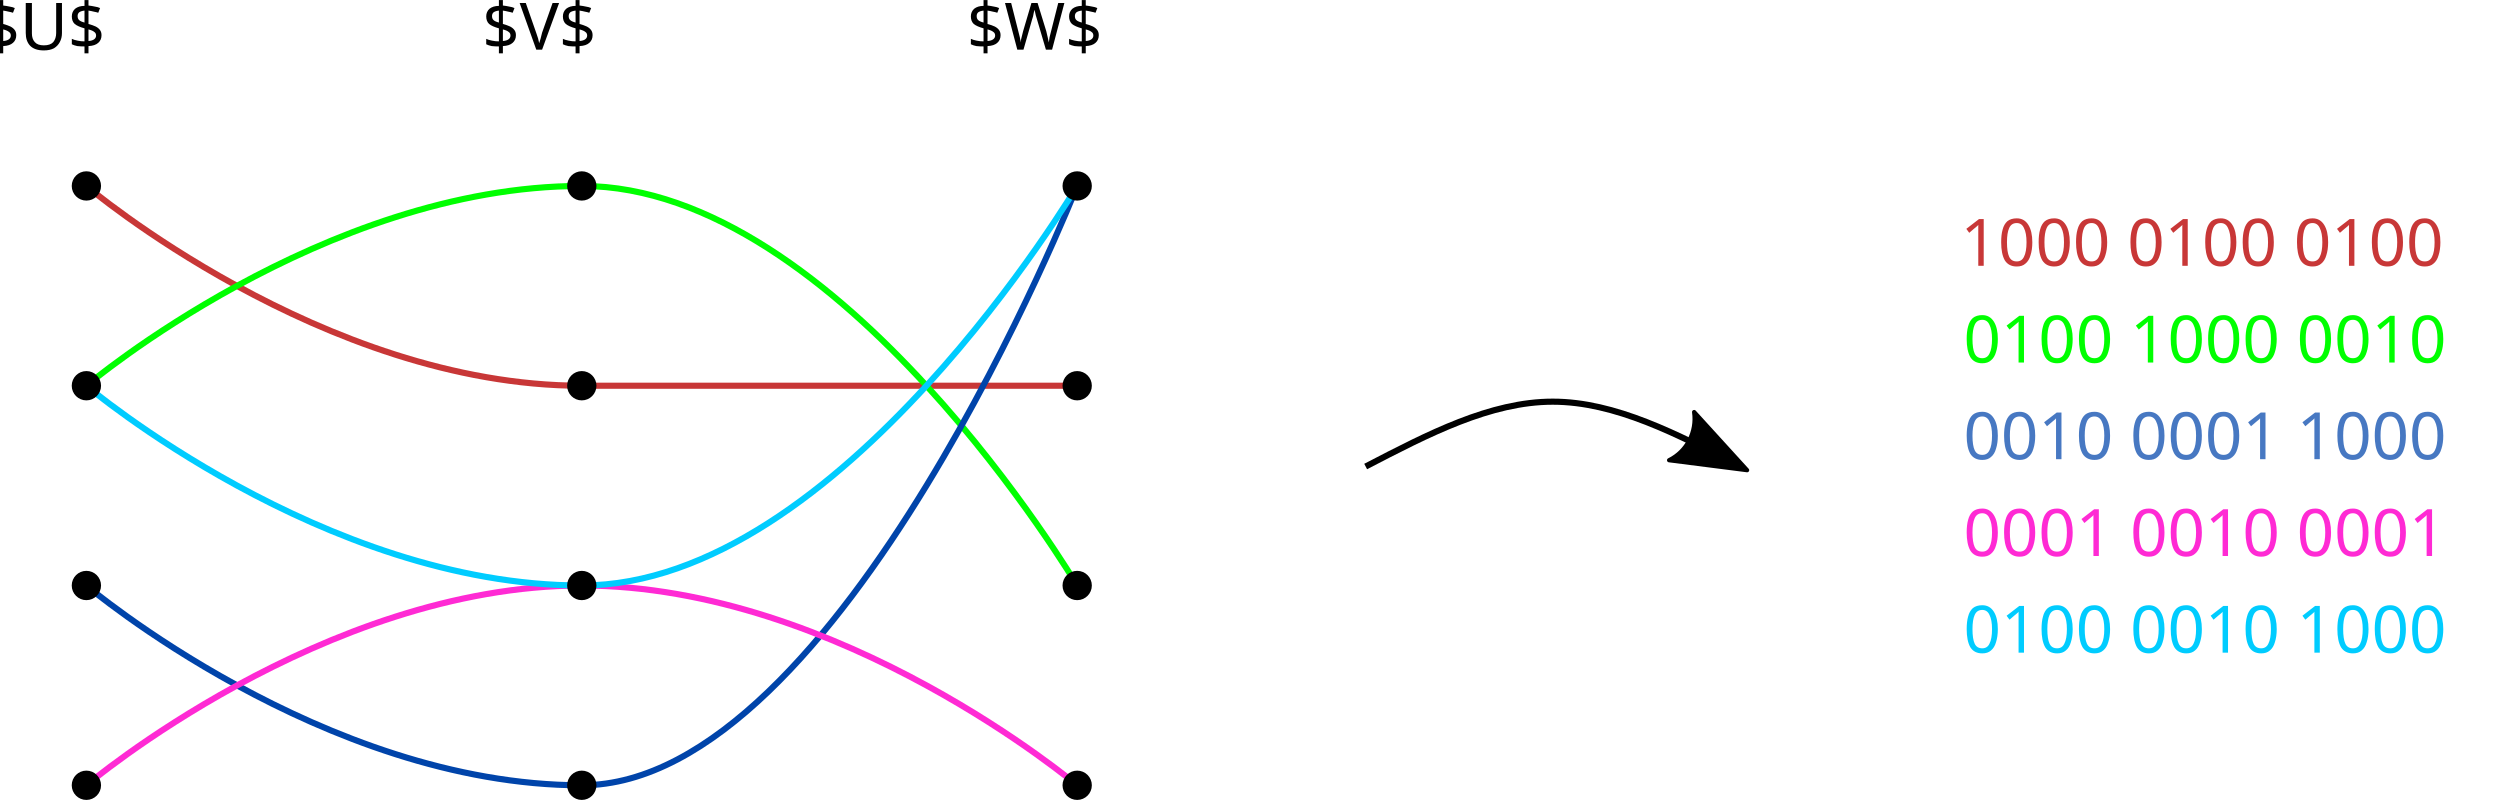
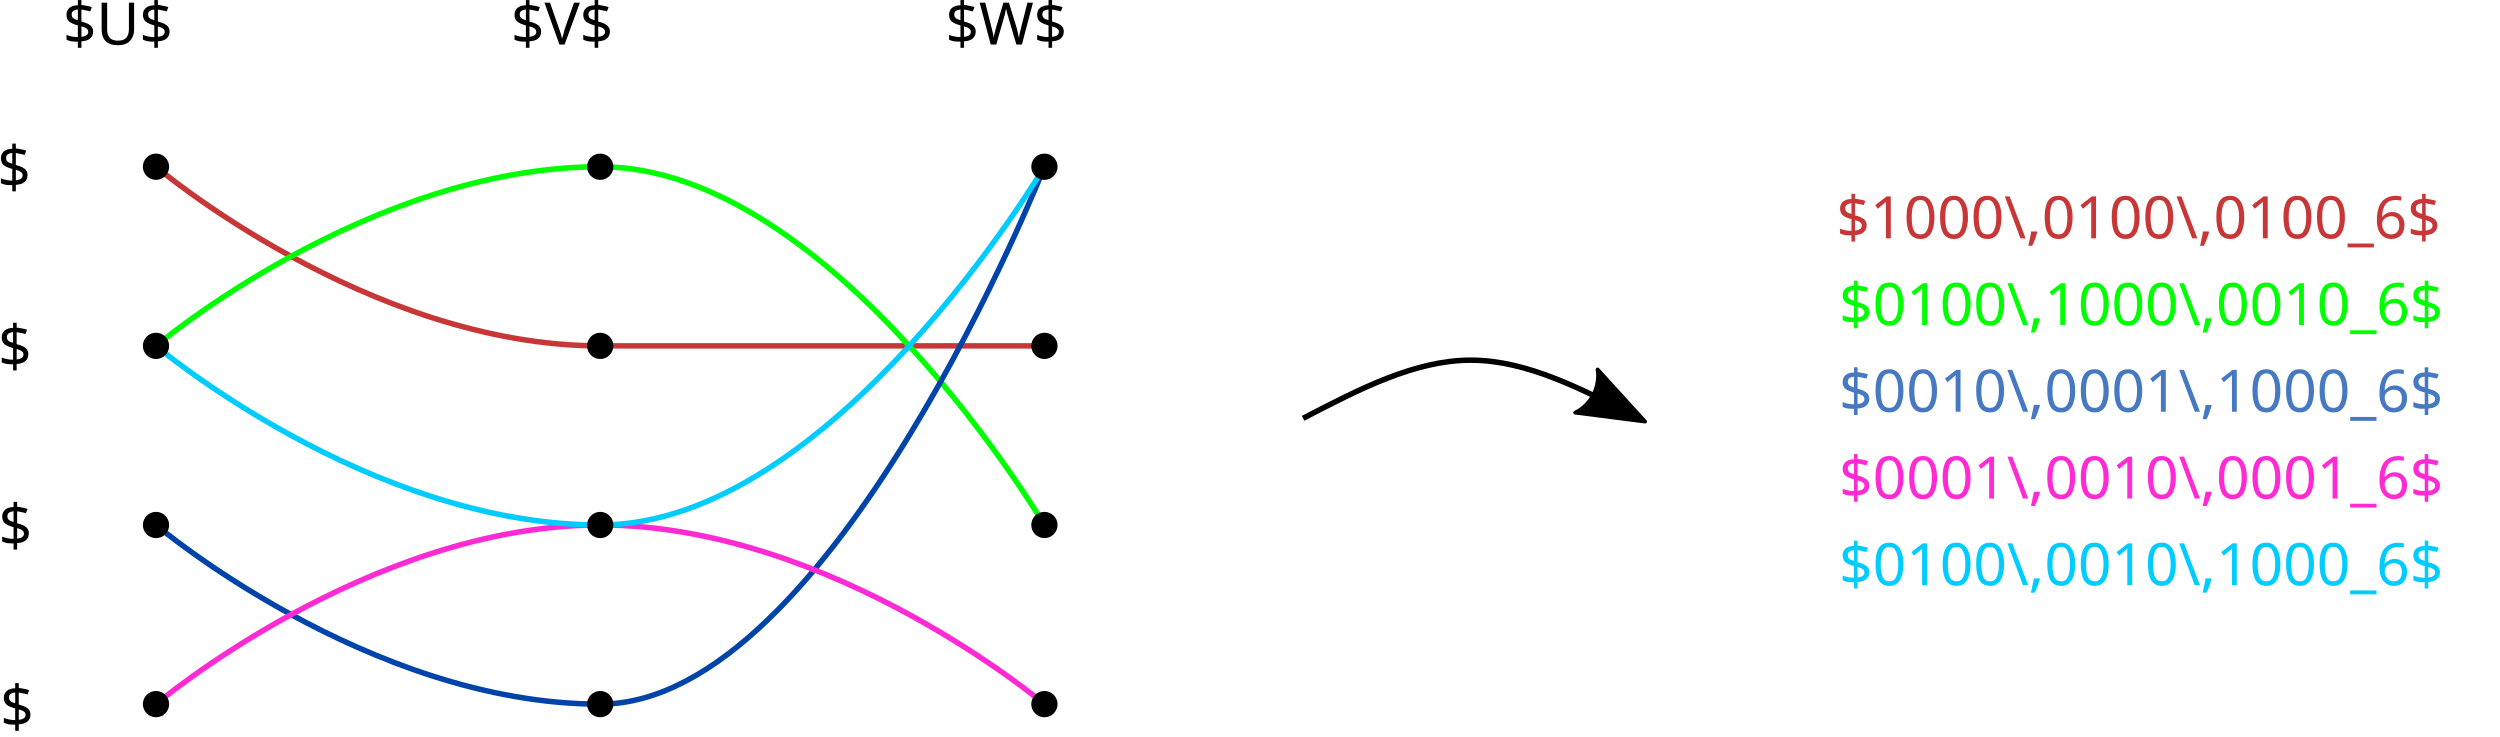
- <svg xmlns="http://www.w3.org/2000/svg" xmlns:xlink="http://www.w3.org/1999/xlink" width="107.883mm" height="35.017mm" viewBox="0 0 107.883 35.017" version="1.1" id="svg5">
+ <svg xmlns="http://www.w3.org/2000/svg" xmlns:xlink="http://www.w3.org/1999/xlink" width="120.316mm" height="35.432mm" viewBox="0 0 120.316 35.432" version="1.1" id="svg5">
  <defs id="defs2">
    <rect x="390.207" y="108.685" width="0.934" height="13.19" id="rect117946" />
    <marker style="overflow:visible" id="Arrow2Lend" refX="0" refY="0" orient="auto">
      <path transform="matrix(-1.1,0,0,-1.1,-1.1,0)" d="M 8.719,4.034 -2.207,0.016 8.719,-4.002 c -1.745,2.372 -1.735,5.617 -6e-7,8.035 z" style="fill:context-stroke;fill-rule:evenodd;stroke:context-stroke;stroke-width:0.625;stroke-linejoin:round" id="path880" />
    </marker>
    <marker style="overflow:visible" id="Arrow2Lstart" refX="0" refY="0" orient="auto">
      <path transform="matrix(1.1,0,0,1.1,1.1,0)" d="M 8.719,4.034 -2.207,0.016 8.719,-4.002 c -1.745,2.372 -1.735,5.617 -6e-7,8.035 z" style="fill:context-stroke;fill-rule:evenodd;stroke:context-stroke;stroke-width:0.625;stroke-linejoin:round" id="path877" />
    </marker>
  </defs>
-   <g id="layer1" transform="translate(-30.40826,-30.26942)">
+   <g id="layer1" transform="translate(-26.62829,-30.26942)">
    <path style="fill:none;stroke:#c83737;stroke-width:0.265px;stroke-linecap:butt;stroke-linejoin:miter;stroke-opacity:1" d="m 34.136,38.294 c 0,0 10.188,8.621 21.378,8.621 11.19,0 21.378,0 21.378,0" id="path152249" />
    <path style="fill:none;stroke:#000000;stroke-width:0.265;stroke-linecap:butt;stroke-linejoin:miter;stroke-miterlimit:4;stroke-dasharray:none;stroke-opacity:1;marker-end:url(#Arrow2Lend)" d="m 89.341,50.401 c 2.691,-1.399 5.382,-2.798 8.073,-2.798 2.691,1.09e-4 5.382,1.399 8.073,2.798" id="path15009" />
    <g id="g156696">
      <text xml:space="preserve" style="font-size:2.822px;line-height:1.25;font-family:sans-serif;text-align:start;text-anchor:start;fill:#c83737;fill-opacity:1;stroke-width:0.265" x="115.013" y="41.74" id="text17790">
-         <tspan style="text-align:start;text-anchor:start;fill:#c83737;fill-opacity:1;stroke-width:0.265" x="115.013" y="41.74" id="tspan31093">1000 0100 0100</tspan>
+         <tspan style="text-align:start;text-anchor:start;fill:#c83737;fill-opacity:1;stroke-width:0.265" x="115.013" y="41.74" id="tspan31093">$1000\,0100\,0100_6$</tspan>
      </text>
      <text xml:space="preserve" style="font-size:2.822px;line-height:1.25;font-family:sans-serif;text-align:start;text-anchor:start;fill:#00ff00;fill-opacity:1;stroke-width:0.265" x="115.137" y="45.914" id="text72556">
-         <tspan id="tspan72554" style="text-align:start;text-anchor:start;fill:#00ff00;fill-opacity:1;stroke-width:0.265" x="115.137" y="45.914">0100 1000 0010</tspan>
+         <tspan id="tspan72554" style="text-align:start;text-anchor:start;fill:#00ff00;fill-opacity:1;stroke-width:0.265" x="115.137" y="45.914">$0100\,1000\,0010_6$</tspan>
        <tspan style="text-align:start;text-anchor:start;fill:#00ff00;fill-opacity:1;stroke-width:0.265" x="115.137" y="49.441" id="tspan72562" />
      </text>
      <text xml:space="preserve" style="font-size:2.822px;line-height:1.25;font-family:sans-serif;text-align:start;text-anchor:start;fill:#0044aa;fill-opacity:0.722;stroke-width:0.265" x="115.137" y="50.087" id="text74941">
-         <tspan id="tspan74939" style="text-align:start;text-anchor:start;fill:#0044aa;fill-opacity:0.722;stroke-width:0.265" x="115.137" y="50.087">0010 0001 1000</tspan>
+         <tspan id="tspan74939" style="text-align:start;text-anchor:start;fill:#0044aa;fill-opacity:0.722;stroke-width:0.265" x="115.137" y="50.087">$0010\,0001\,1000_6$</tspan>
        <tspan style="text-align:start;text-anchor:start;fill:#0044aa;fill-opacity:0.722;stroke-width:0.265" x="115.137" y="53.615" id="tspan74945" />
      </text>
      <text xml:space="preserve" style="font-size:2.822px;line-height:1.25;font-family:sans-serif;text-align:start;text-anchor:start;fill:#ff2ad4;fill-opacity:1;stroke-width:0.265" x="115.137" y="54.261" id="text77417">
-         <tspan id="tspan77415" style="text-align:start;text-anchor:start;fill:#ff2ad4;fill-opacity:1;stroke-width:0.265" x="115.137" y="54.261">0001 0010 0001</tspan>
+         <tspan id="tspan77415" style="text-align:start;text-anchor:start;fill:#ff2ad4;fill-opacity:1;stroke-width:0.265" x="115.137" y="54.261">$0001\,0010\,0001_6$</tspan>
        <tspan style="text-align:start;text-anchor:start;fill:#ff2ad4;fill-opacity:1;stroke-width:0.265" x="115.137" y="57.789" id="tspan77419" />
      </text>
      <text xml:space="preserve" style="font-size:2.822px;line-height:1.25;font-family:sans-serif;text-align:start;text-anchor:start;fill:#00ccff;fill-opacity:1;stroke-width:0.265" x="115.137" y="58.435" id="text79309">
-         <tspan id="tspan79307" style="text-align:start;text-anchor:start;fill:#00ccff;fill-opacity:1;stroke-width:0.265" x="115.137" y="58.435">0100 0010 1000</tspan>
+         <tspan id="tspan79307" style="text-align:start;text-anchor:start;fill:#00ccff;fill-opacity:1;stroke-width:0.265" x="115.137" y="58.435">$0100\,0010\,1000_6$</tspan>
      </text>
    </g>
    <path style="fill:none;stroke:#00ff00;stroke-width:0.265px;stroke-linecap:butt;stroke-linejoin:miter;stroke-opacity:1" d="m 34.136,46.915 c 0,0 10.218,-8.621 21.378,-8.621 11.16,0 21.378,17.242 21.378,17.242" id="path14089" />
    <path style="fill:none;stroke:#0044aa;stroke-width:0.265px;stroke-linecap:butt;stroke-linejoin:miter;stroke-opacity:1" d="m 34.136,55.536 c 0,0 10.218,8.621 21.378,8.621 11.16,0 21.378,-25.863 21.378,-25.863" id="path14124" />
    <path style="fill:none;stroke:#ff2ad4;stroke-width:0.265px;stroke-linecap:butt;stroke-linejoin:miter;stroke-opacity:1" d="m 34.136,64.157 c 0,0 10.218,-8.621 21.378,-8.621 11.16,0 21.378,8.621 21.378,8.621" id="path14161" />
    <path style="fill:none;stroke:#00ccff;stroke-width:0.265px;stroke-linecap:butt;stroke-linejoin:miter;stroke-opacity:1" d="m 34.136,46.915 c 0,0 10.218,8.621 21.378,8.621 11.16,0 21.378,-17.242 21.378,-17.242" id="path14198" />
    <g id="g1246" transform="translate(6.728319,22.59671)">
      <circle style="fill:#000000;stroke:#000000;stroke-width:0.265;stroke-linecap:round;stroke-linejoin:round" id="path892" cx="27.408" cy="15.697" r="0.5" />
      <use x="0" y="0" xlink:href="#path892" id="use1220" transform="translate(-7.3036137e-7,8.620973)" width="100%" height="100%" />
      <use x="0" y="0" xlink:href="#use1220" id="use1224" transform="translate(0,8.620975)" width="100%" height="100%" />
      <use x="0" y="0" xlink:href="#use1224" id="use1226" transform="translate(0,8.620971)" width="100%" height="100%" />
    </g>
    <use x="0" y="0" xlink:href="#g1246" id="use1248" transform="translate(21.37802)" width="100%" height="100%" />
    <use x="0" y="0" xlink:href="#use1248" id="use1250" transform="translate(21.37802)" width="100%" height="100%" />
    <text xml:space="preserve" style="font-size:2.822px;line-height:1.25;font-family:sans-serif;text-align:center;text-anchor:middle;stroke-width:0.265" x="34.136" y="32.414" id="text9588">
      <tspan id="tspan9586" style="stroke-width:0.265" x="34.136" y="32.414">$U$</tspan>
    </text>
    <text xml:space="preserve" style="font-size:2.822px;line-height:1.25;font-family:sans-serif;text-align:center;text-anchor:middle;stroke-width:0.265" x="55.514" y="32.414" id="text12492">
      <tspan id="tspan12490" style="stroke-width:0.265" x="55.514" y="32.414">$V$</tspan>
    </text>
    <text xml:space="preserve" style="font-size:2.822px;line-height:1.25;font-family:sans-serif;text-align:center;text-anchor:middle;stroke-width:0.265" x="76.892" y="32.414" id="text13398">
      <tspan id="tspan13396" style="stroke-width:0.265" x="76.892" y="32.414">$W$</tspan>
    </text>
-     <text xml:space="preserve" style="font-size:2.822px;line-height:1.25;font-family:sans-serif;text-align:center;text-anchor:middle;stroke-width:0.265" x="31.168" y="39.323" id="text106451">
-       <tspan id="tspan106449" style="stroke-width:0.265" x="31.168" y="39.323">1</tspan>
+     <text xml:space="preserve" style="font-size:2.822px;line-height:1.25;font-family:sans-serif;text-align:end;text-anchor:end;stroke-width:0.265" x="31.781" y="39.323" id="text106451">
+       <tspan id="tspan106449" style="text-align:end;text-anchor:end;stroke-width:0.265" x="31.781" y="39.323">$1$</tspan>
    </text>
-     <text xml:space="preserve" style="font-size:2.822px;line-height:1.25;font-family:sans-serif;text-align:center;text-anchor:middle;stroke-width:0.265" x="31.168" y="47.944" id="text106451-1">
-       <tspan id="tspan106449-1" style="stroke-width:0.265" x="31.168" y="47.944">2</tspan>
+     <text xml:space="preserve" style="font-size:2.822px;line-height:1.25;font-family:sans-serif;text-align:end;text-anchor:end;stroke-width:0.265" x="31.821" y="47.944" id="text106451-1">
+       <tspan id="tspan106449-1" style="text-align:end;text-anchor:end;stroke-width:0.265" x="31.821" y="47.944">$2$</tspan>
    </text>
-     <text xml:space="preserve" style="font-size:2.822px;line-height:1.25;font-family:sans-serif;text-align:center;text-anchor:middle;stroke-width:0.265" x="31.168" y="56.565" id="text106451-8">
-       <tspan id="tspan106449-6" style="stroke-width:0.265" x="31.168" y="56.565">3</tspan>
+     <text xml:space="preserve" style="font-size:2.822px;line-height:1.25;font-family:sans-serif;text-align:end;text-anchor:end;stroke-width:0.265" x="31.846" y="56.565" id="text106451-8">
+       <tspan id="tspan106449-6" style="text-align:end;text-anchor:end;stroke-width:0.265" x="31.846" y="56.565">$3$</tspan>
    </text>
-     <text xml:space="preserve" style="font-size:2.822px;line-height:1.25;font-family:sans-serif;text-align:center;text-anchor:middle;stroke-width:0.265" x="31.168" y="65.287" id="text106451-9">
-       <tspan id="tspan106449-0" style="stroke-width:0.265" x="31.168" y="65.287">4</tspan>
+     <text xml:space="preserve" style="font-size:2.822px;line-height:1.25;font-family:sans-serif;text-align:end;text-anchor:end;stroke-width:0.265" x="31.918" y="65.287" id="text106451-9">
+       <tspan id="tspan106449-0" style="text-align:end;text-anchor:end;stroke-width:0.265" x="31.918" y="65.287">$4$</tspan>
    </text>
-     <text xml:space="preserve" transform="matrix(0.2645833,0,0,0.2645833,30.40826,30.26942)" id="text117944" style="line-height:1.25;font-family:sans-serif;font-size:10.667px;text-align:center;white-space:pre;shape-inside:url(#rect117946)" />
+     <text xml:space="preserve" transform="matrix(0.2645833,0,0,0.2645833,30.40826,30.26942)" id="text117944" style="font-size:10.667px;line-height:1.25;font-family:sans-serif;text-align:center;white-space:pre;shape-inside:url(#rect117946)" />
  </g>
</svg>
